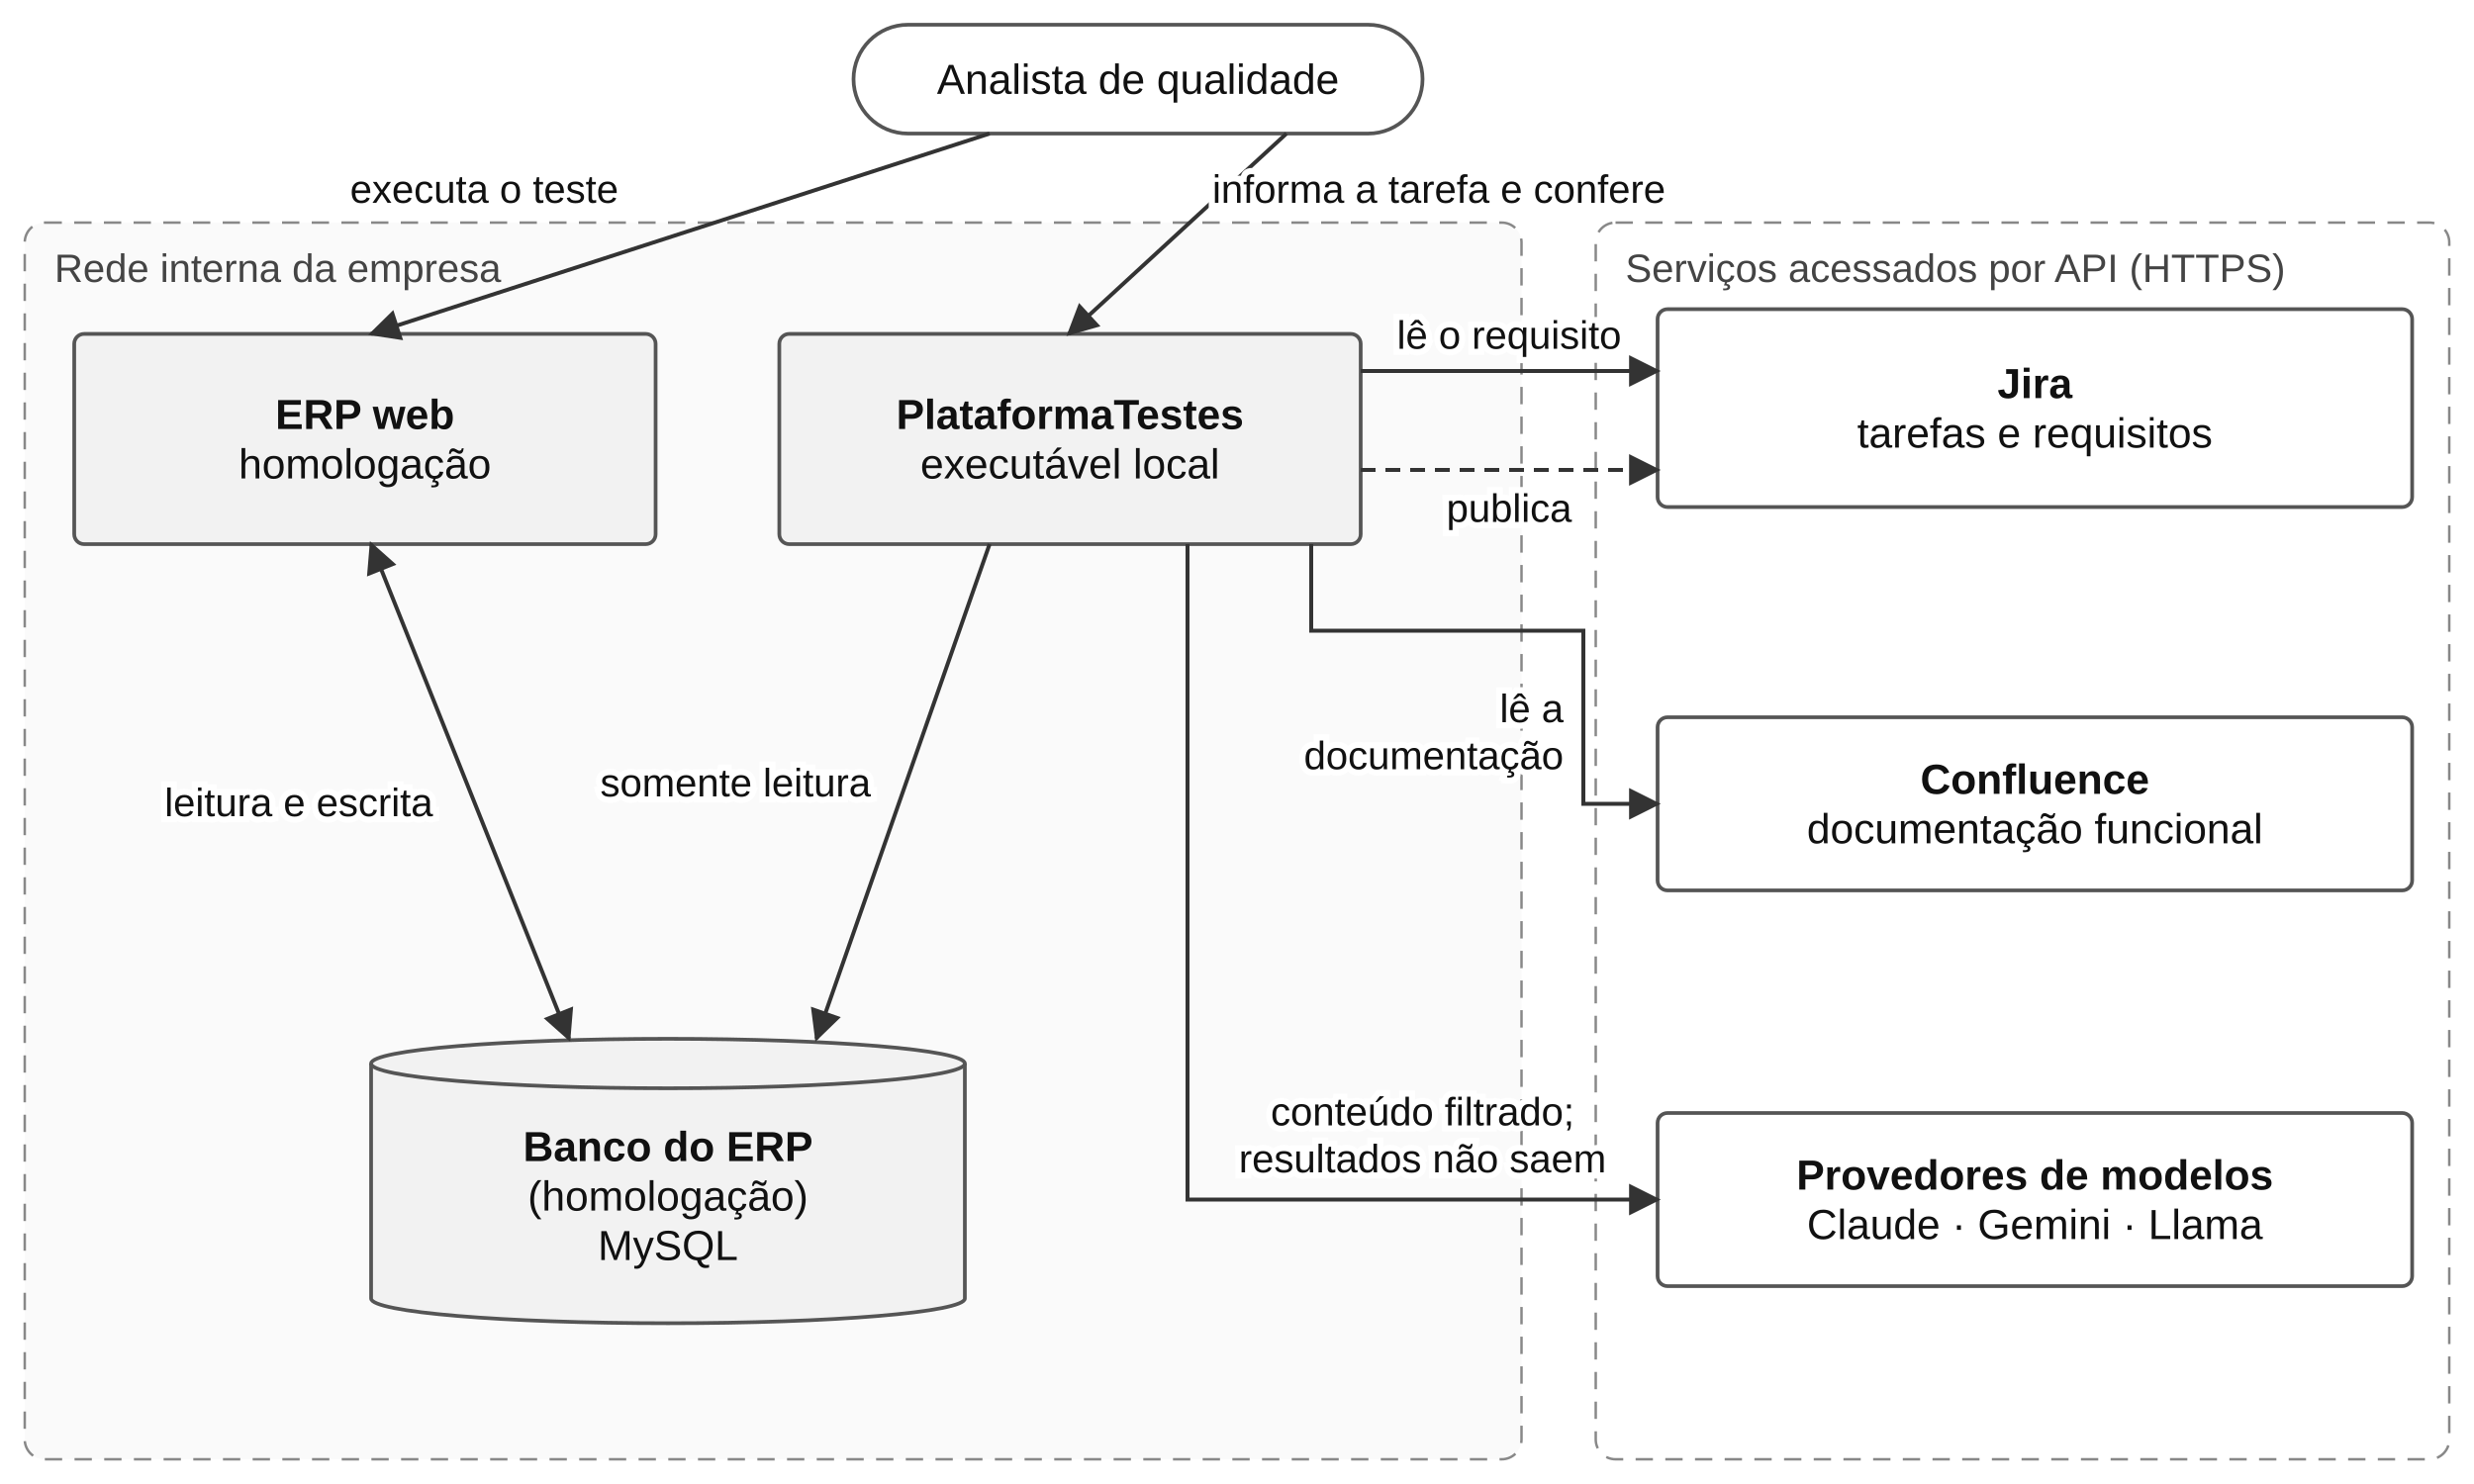
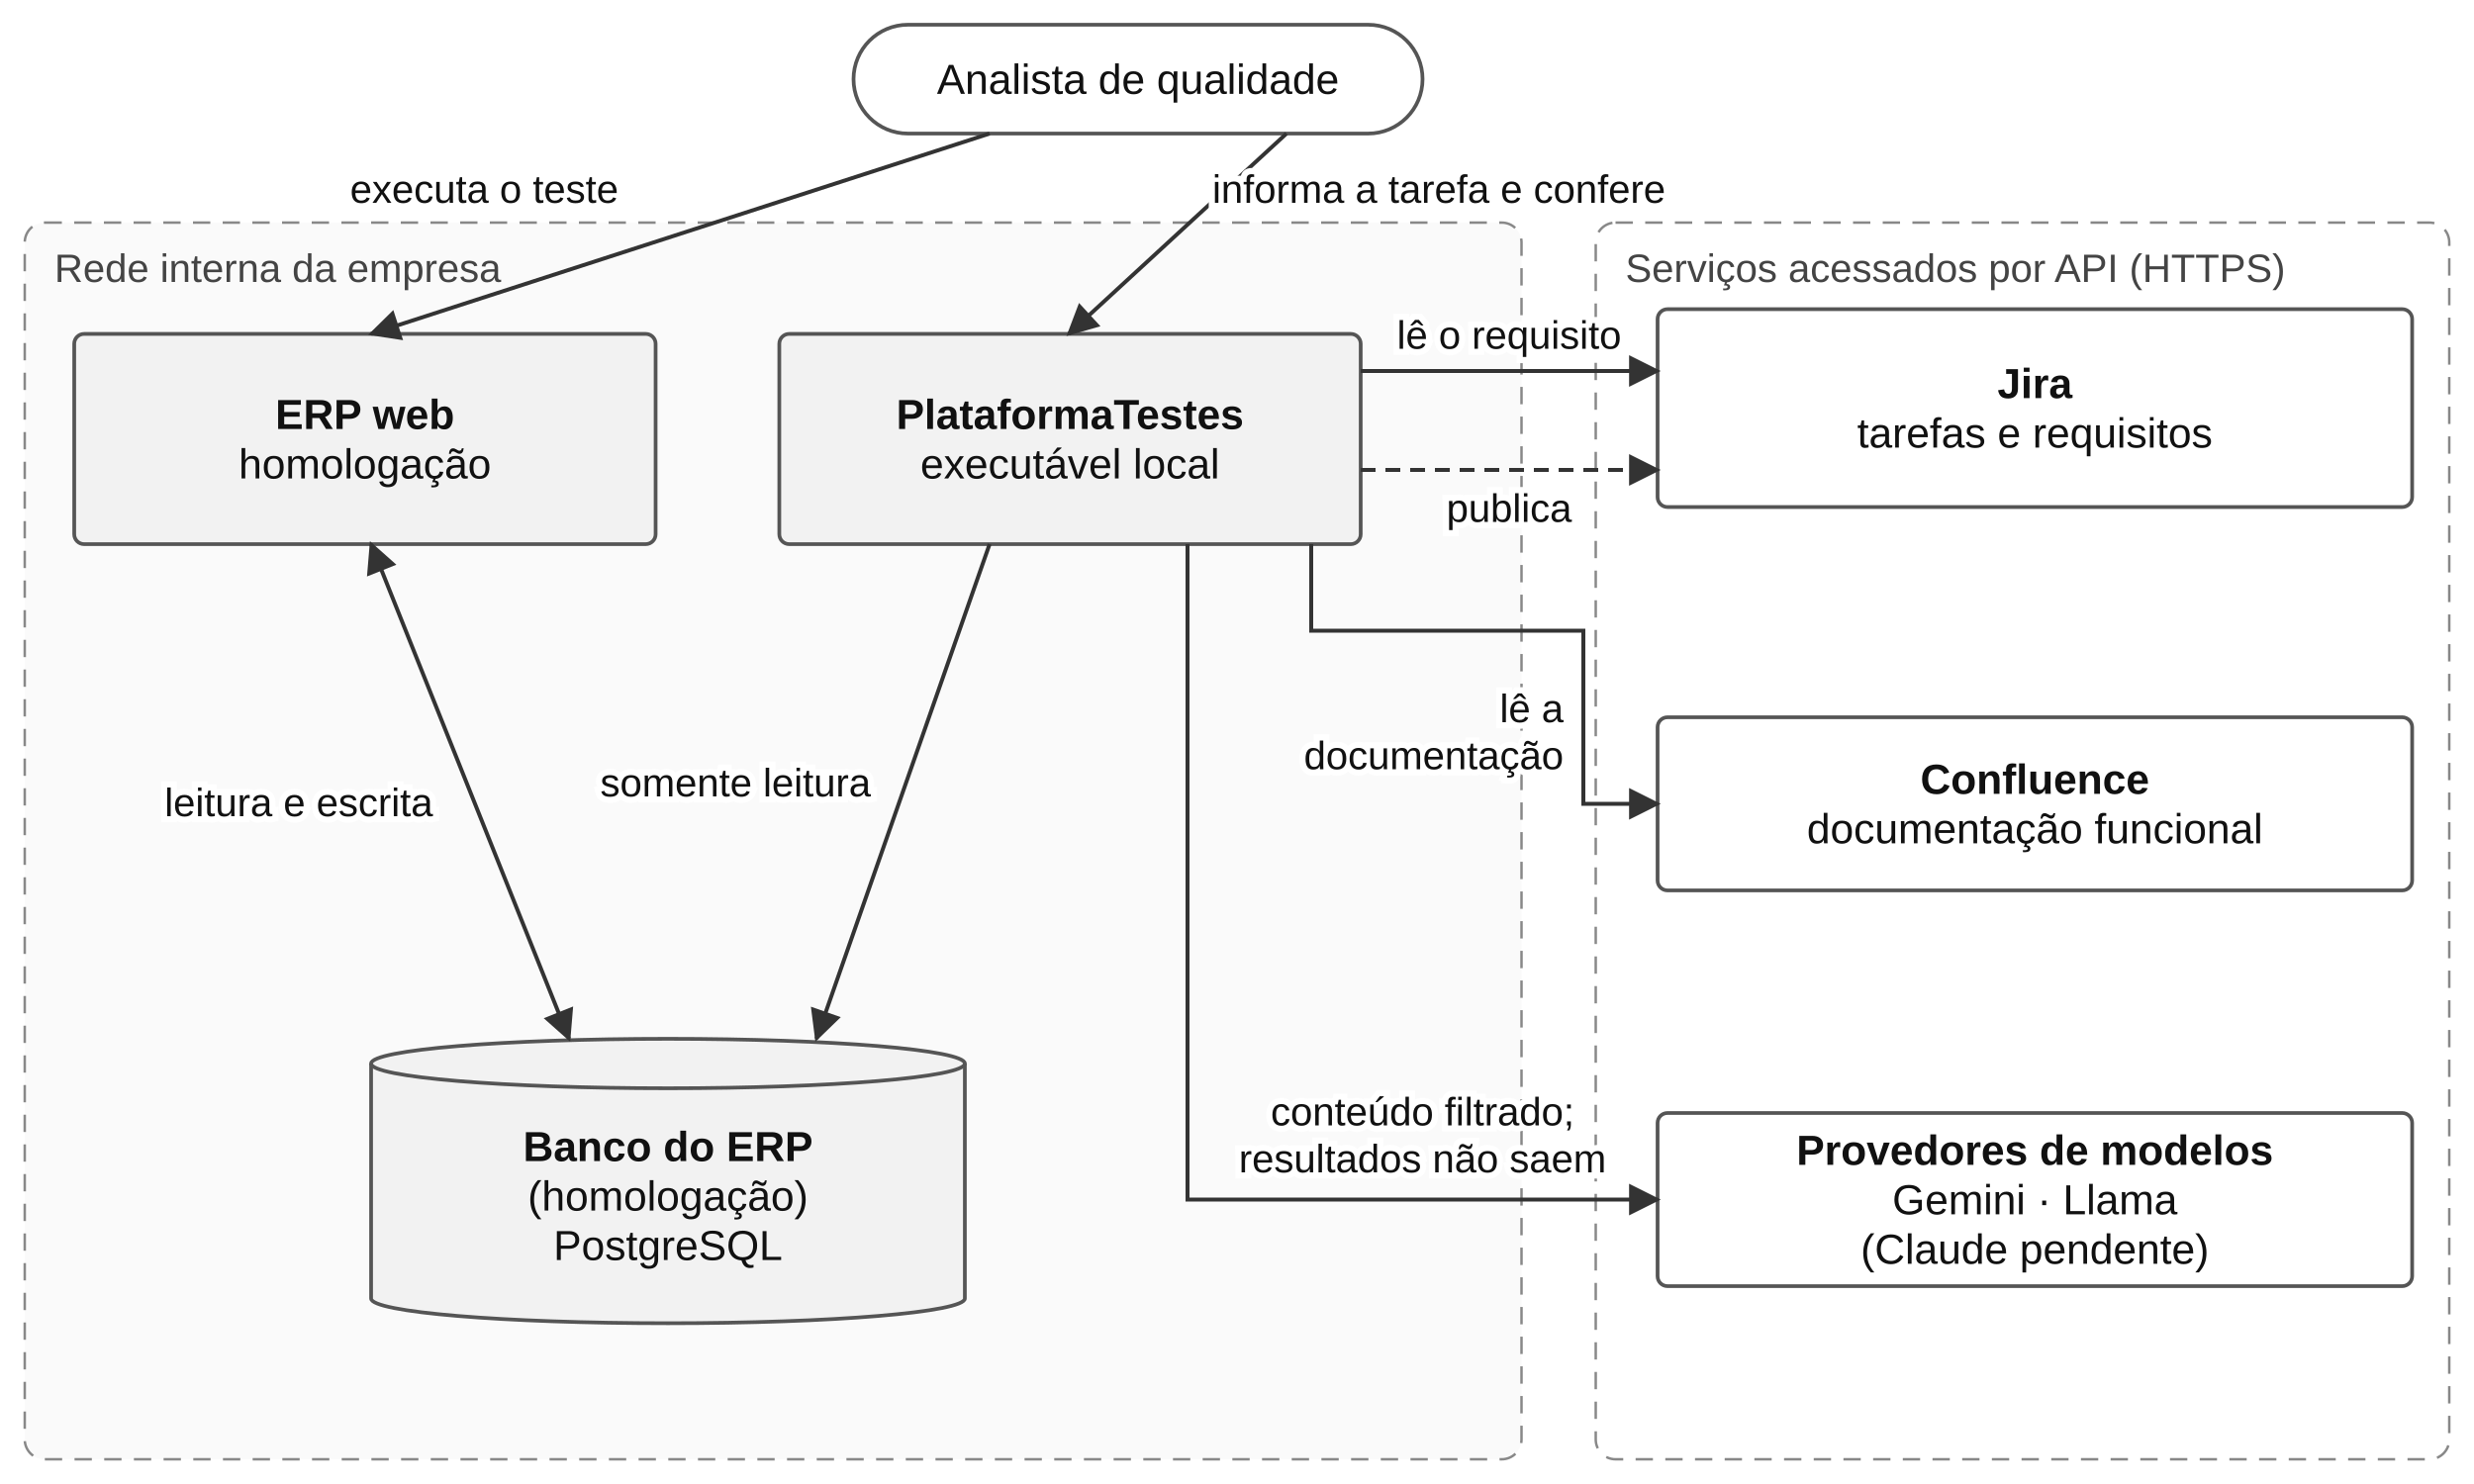
<svg xmlns="http://www.w3.org/2000/svg" width="1000" height="600" viewBox="0 0 1000 600" font-family="Arial" font-size="17" fill="#111">
  <defs>
    <marker id="m" viewBox="0 0 10 10" refX="9" refY="5" markerWidth="8" markerHeight="8" orient="auto-start-reverse">
      <path d="M0,0 L10,5 L0,10 z" fill="#333" />
    </marker>
  </defs>
  <rect width="100%" height="100%" fill="#fff" />
  <rect x="345" y="10" width="230" height="44" rx="22" fill="#fff" stroke="#555" stroke-width="1.5" />
  <text x="460.0" y="37.95" text-anchor="middle">Analista de qualidade</text>
  <rect x="10" y="90" width="605" height="500" rx="8" fill="#fafafa" stroke="#888" stroke-dasharray="7,5" />
  <text x="22" y="114" fill="#444" font-size="16">Rede interna da empresa</text>
  <rect x="645" y="90" width="345" height="500" rx="8" fill="#fff" stroke="#888" stroke-dasharray="7,5" />
  <text x="657" y="114" fill="#444" font-size="16">Serviços acessados por API (HTTPS)</text>
  <rect x="30" y="135" width="235" height="85" rx="4" fill="#f2f2f2" stroke="#555" stroke-width="1.5" />
  <text x="147.5" y="173.45" text-anchor="middle" font-weight="bold">ERP web</text>
  <text x="147.5" y="193.45" text-anchor="middle">homologação</text>
  <rect x="315" y="135" width="235" height="85" rx="4" fill="#f2f2f2" stroke="#555" stroke-width="1.5" />
  <text x="432.5" y="173.45" text-anchor="middle" font-weight="bold">PlataformaTestes</text>
  <text x="432.5" y="193.45" text-anchor="middle">executável local</text>
  <path d="M150,430 A120.0,10 0 0,1 390,430 L390,525 A120.0,10 0 0,1 150,525 Z" fill="#f2f2f2" stroke="#555" stroke-width="1.5" />
  <path d="M150,430 A120.0,10 0 0,0 390,430" fill="none" stroke="#555" stroke-width="1.5" />
  <text x="270.0" y="469.45" text-anchor="middle" font-weight="bold">Banco do ERP</text>
  <text x="270.0" y="489.45" text-anchor="middle">(homologação)</text>
-   <text x="270.0" y="509.45" text-anchor="middle">MySQL</text>
+   <text x="270.0" y="509.45" text-anchor="middle">PostgreSQL</text>
  <rect x="670" y="125" width="305" height="80" rx="4" fill="#fff" stroke="#555" stroke-width="1.5" />
  <text x="822.5" y="160.95" text-anchor="middle" font-weight="bold">Jira</text>
  <text x="822.5" y="180.95" text-anchor="middle">tarefas e requisitos</text>
  <rect x="670" y="290" width="305" height="70" rx="4" fill="#fff" stroke="#555" stroke-width="1.5" />
  <text x="822.5" y="320.95" text-anchor="middle" font-weight="bold">Confluence</text>
  <text x="822.5" y="340.95" text-anchor="middle">documentação funcional</text>
  <rect x="670" y="450" width="305" height="70" rx="4" fill="#fff" stroke="#555" stroke-width="1.5" />
-   <text x="822.5" y="480.95" text-anchor="middle" font-weight="bold">Provedores de modelos</text>
-   <text x="822.5" y="500.95" text-anchor="middle">Claude · Gemini · Llama</text>
+   <text x="822.5" y="470.95" text-anchor="middle" font-weight="bold">Provedores de modelos</text>
+   <text x="822.5" y="490.95" text-anchor="middle">Gemini · Llama</text>
+   <text x="822.5" y="510.95" text-anchor="middle">(Claude pendente)</text>
  <path d="M400,54 L150,135" fill="none" stroke="#333" stroke-width="1.6" marker-end="url(#m)" />
  <text x="250" y="82" text-anchor="end" font-size="16" paint-order="stroke" stroke="#fff" stroke-width="5">executa o teste</text>
  <path d="M520,54 L432,135" fill="none" stroke="#333" stroke-width="1.6" marker-end="url(#m)" />
  <text x="490" y="82" text-anchor="start" font-size="16" paint-order="stroke" stroke="#fff" stroke-width="5">informa a tarefa e confere</text>
  <path d="M150,220 L230,420" fill="none" stroke="#333" stroke-width="1.6" marker-end="url(#m)" marker-start="url(#m)" />
  <text x="175" y="330" text-anchor="end" font-size="16" paint-order="stroke" stroke="#fff" stroke-width="5">leitura e escrita</text>
  <path d="M400,220 L330,420" fill="none" stroke="#333" stroke-width="1.6" marker-end="url(#m)" />
  <text x="352" y="322" text-anchor="end" font-size="16" paint-order="stroke" stroke="#fff" stroke-width="5">somente leitura</text>
  <path d="M550,150 L670,150" fill="none" stroke="#333" stroke-width="1.6" marker-end="url(#m)" />
  <text x="610" y="141" text-anchor="middle" font-size="16" paint-order="stroke" stroke="#fff" stroke-width="5">lê o requisito</text>
  <path d="M550,190 L670,190" fill="none" stroke="#333" stroke-width="1.6" stroke-dasharray="6,4" marker-end="url(#m)" />
  <text x="610" y="211" text-anchor="middle" font-size="16" paint-order="stroke" stroke="#fff" stroke-width="5">publica</text>
  <path d="M530,220 L530,255 L640,255 L640,325 L670,325" fill="none" stroke="#333" stroke-width="1.6" marker-end="url(#m)" />
  <text x="632" y="292" text-anchor="end" font-size="16" paint-order="stroke" stroke="#fff" stroke-width="5">lê a</text>
  <text x="632" y="311" text-anchor="end" font-size="16" paint-order="stroke" stroke="#fff" stroke-width="5">documentação</text>
  <path d="M480,220 L480,485 L670,485" fill="none" stroke="#333" stroke-width="1.6" marker-end="url(#m)" />
  <text x="575" y="455" text-anchor="middle" font-size="16" paint-order="stroke" stroke="#fff" stroke-width="5">conteúdo filtrado;</text>
  <text x="575" y="474" text-anchor="middle" font-size="16" paint-order="stroke" stroke="#fff" stroke-width="5">resultados não saem</text>
</svg>
